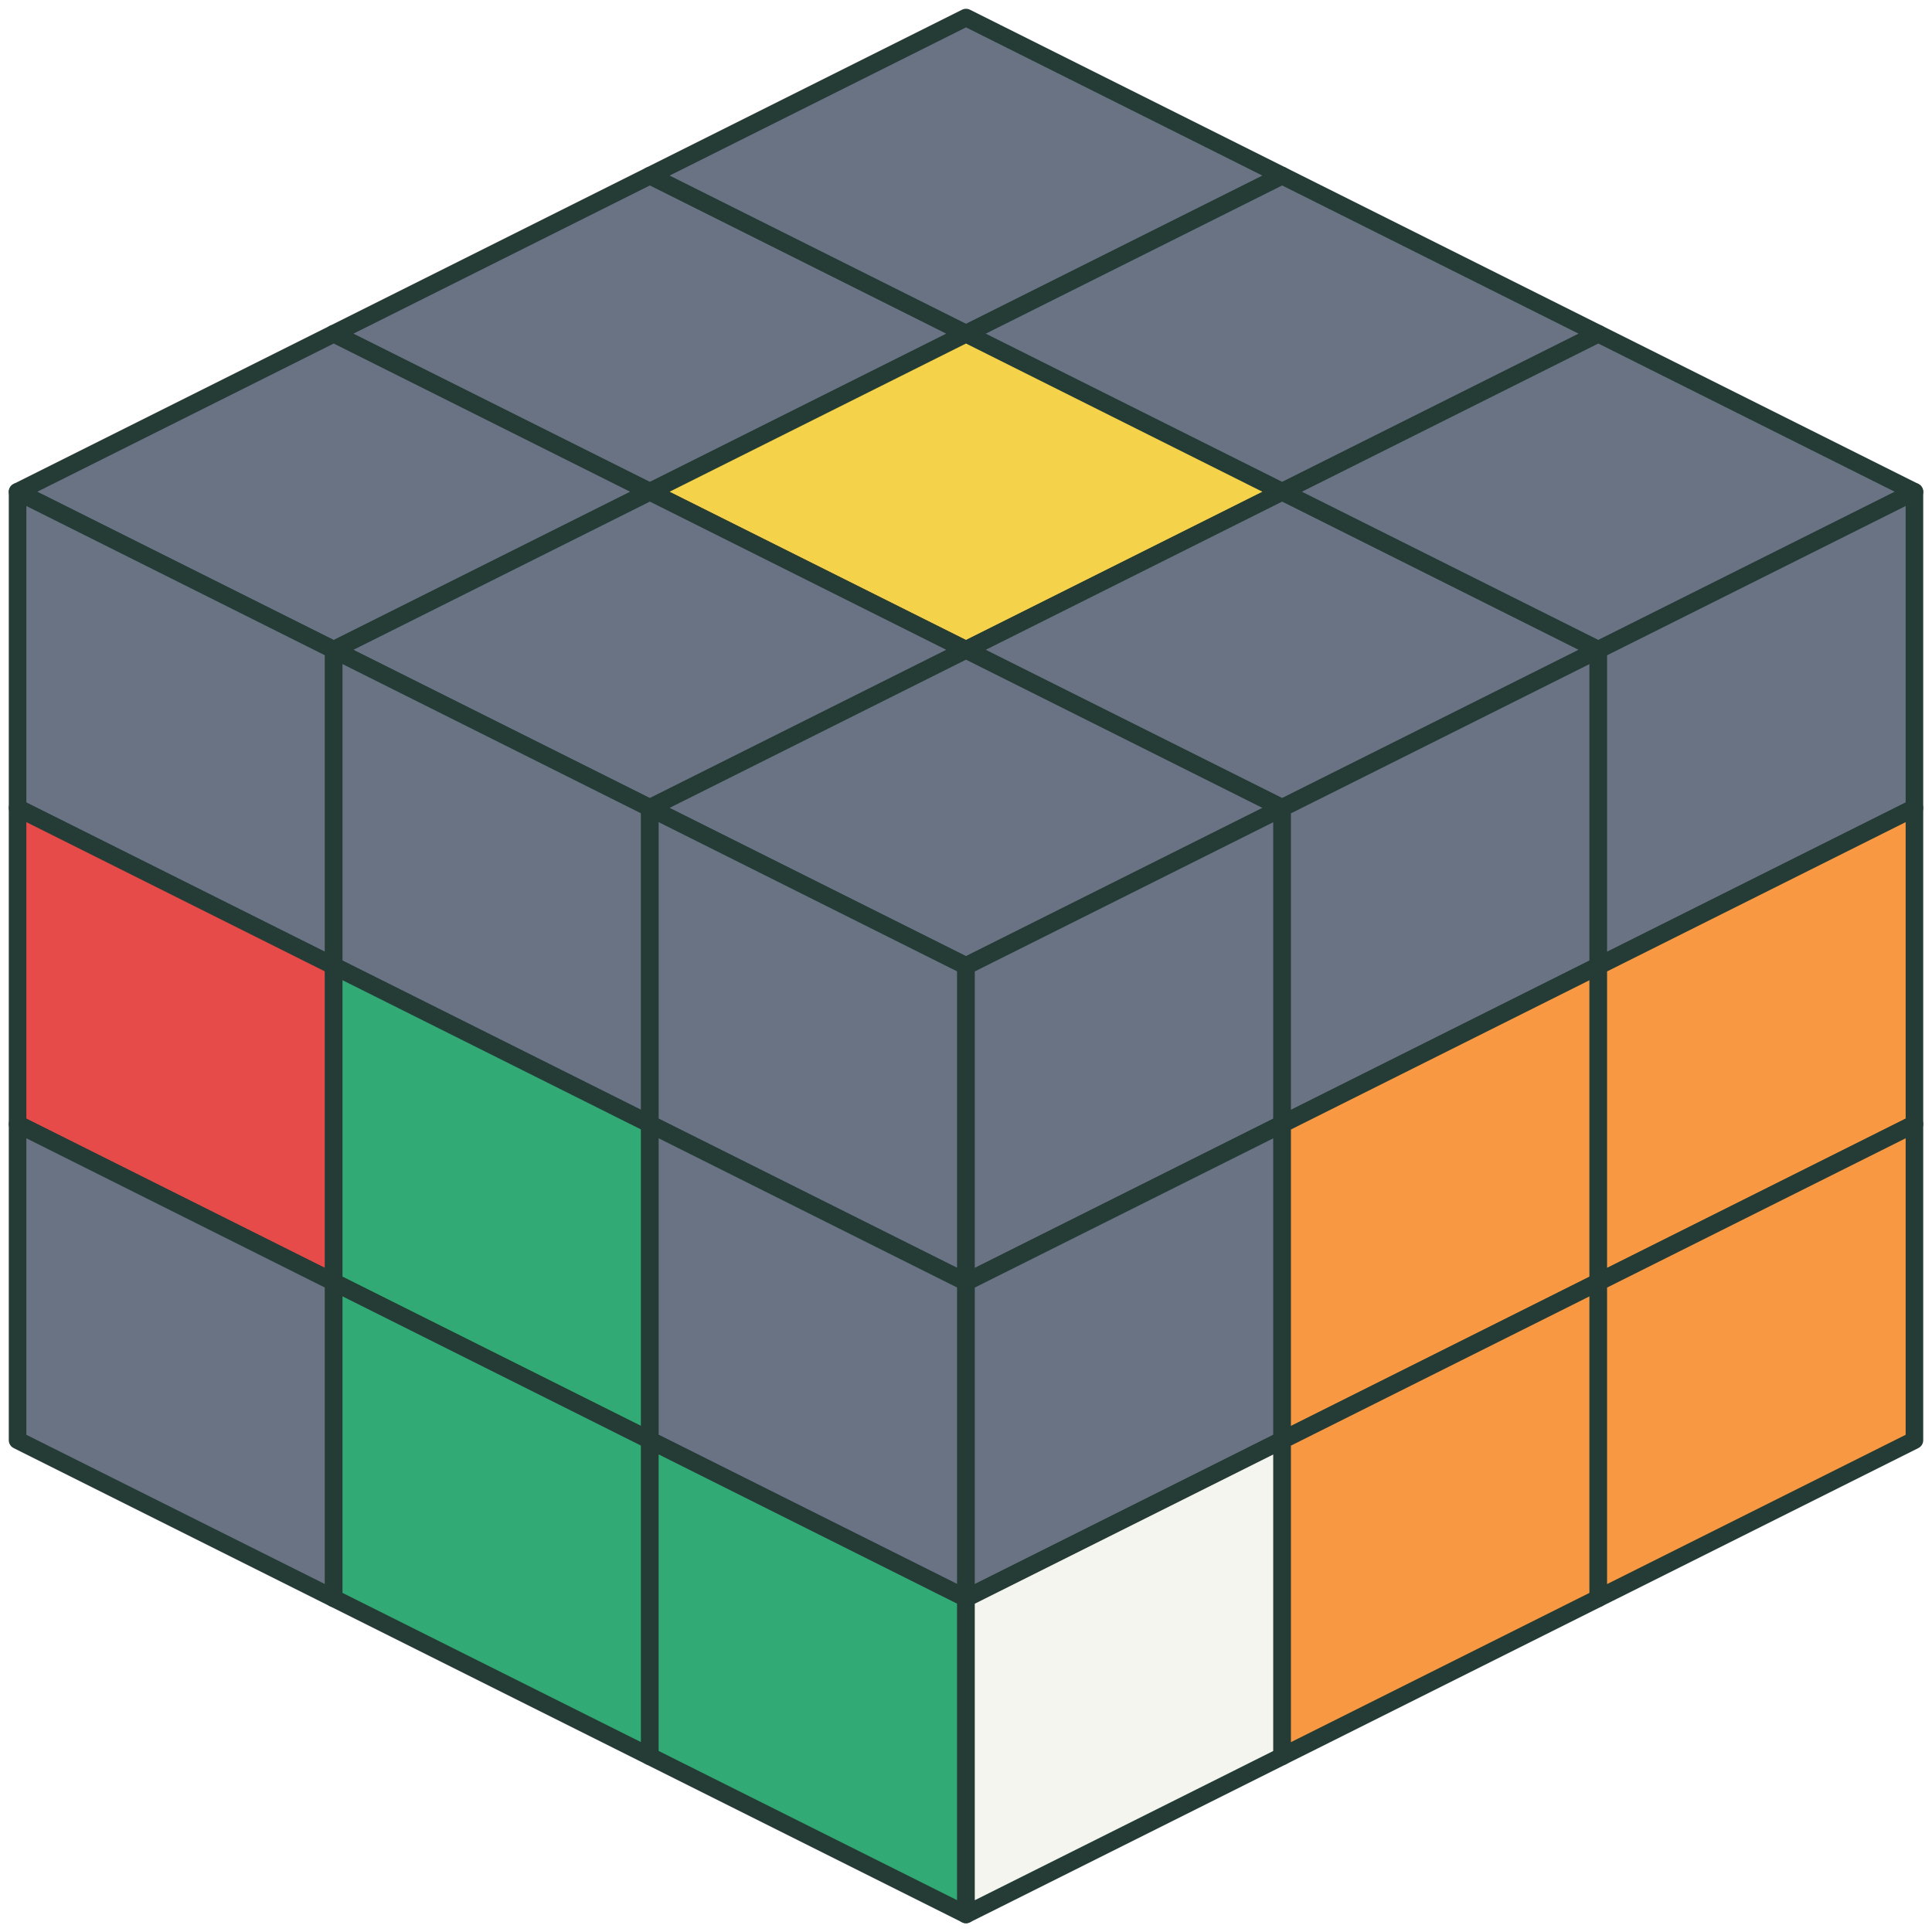
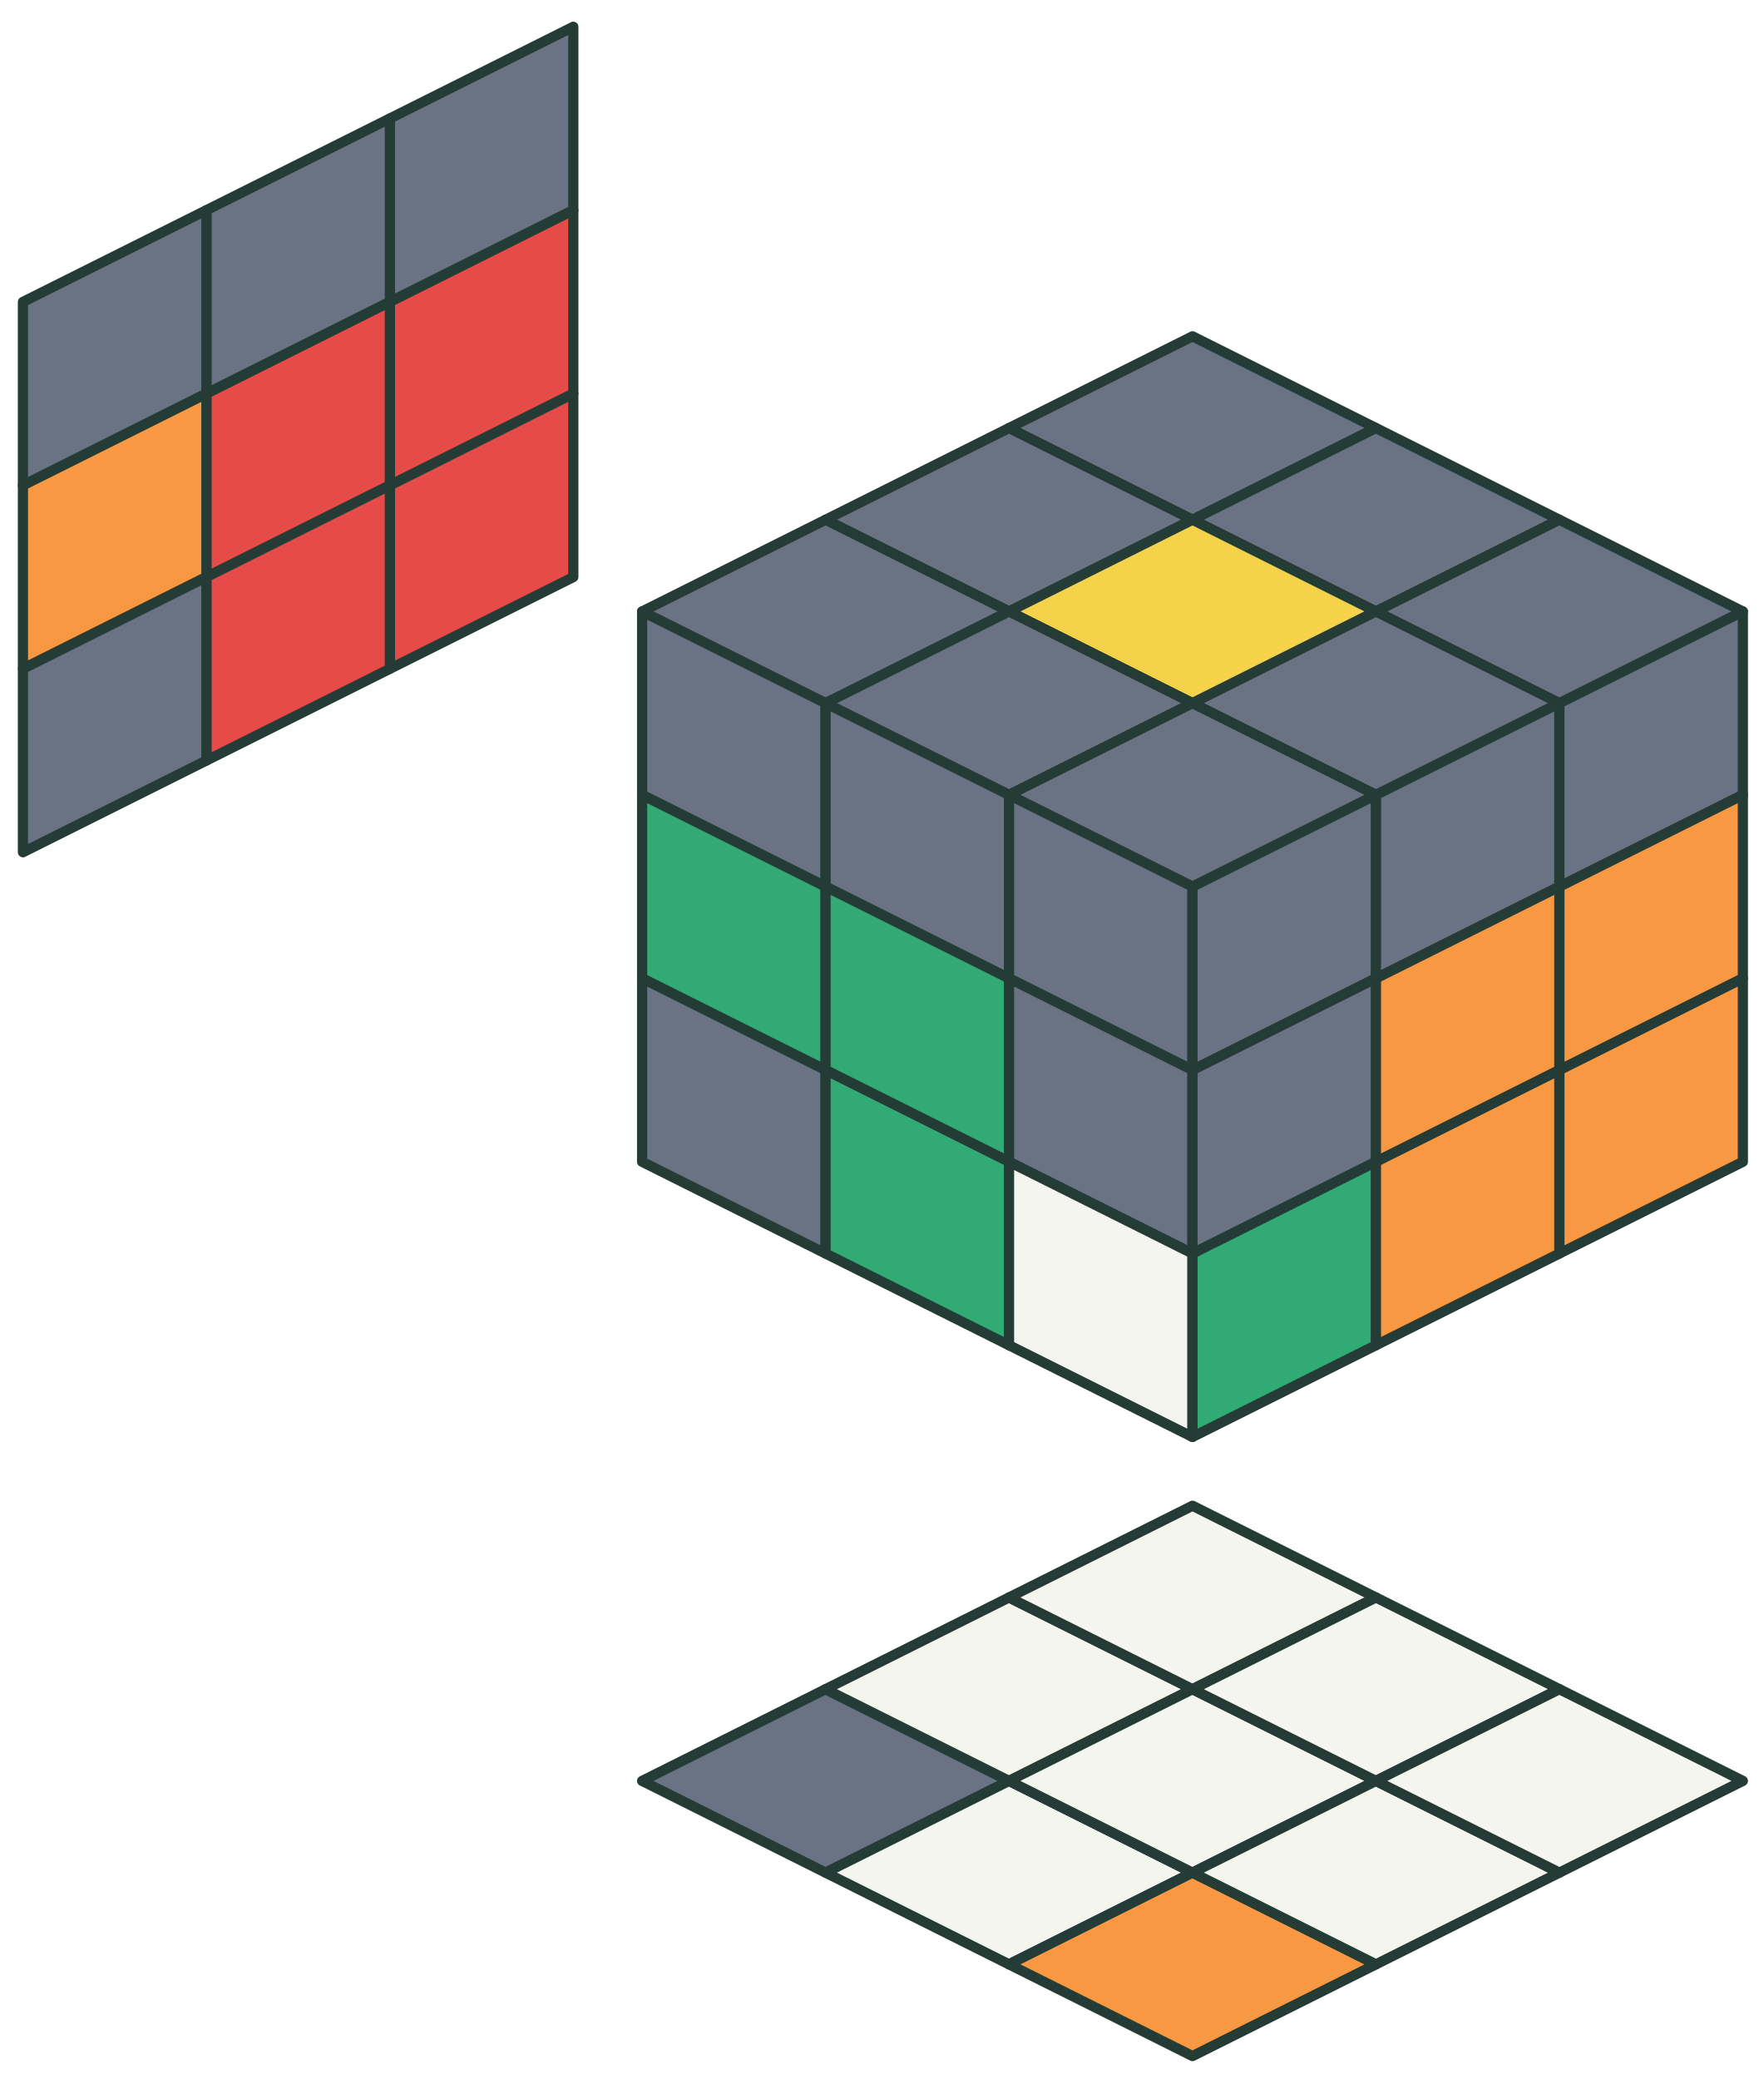
- <svg xmlns="http://www.w3.org/2000/svg" class="database-case-image" viewBox="0 0 110 110" role="img" aria-label="OF2L 9 case">
-   <g>
+ <svg xmlns="http://www.w3.org/2000/svg" class="database-case-image database-case-image--mirrored" viewBox="-62 -32 173 204" role="img" aria-label="OF2L 9 case" aria-description="Floating mirrored faces reveal target F2L stickers hidden on the cube.">
+   <g data-mirrored-face="L">
+     <polygon data-facelet="36" points="-5.75,-29.375 -23.75,-20.375 -23.75,-2.375 -5.75,-11.375" fill="#697384" stroke="#243c35" stroke-width="1" stroke-linejoin="round" />
+     <polygon data-facelet="37" points="-23.75,-20.375 -41.75,-11.375 -41.75,6.625 -23.75,-2.375" fill="#697384" stroke="#243c35" stroke-width="1" stroke-linejoin="round" />
+     <polygon data-facelet="38" points="-41.75,-11.375 -59.75,-2.375 -59.75,15.625 -41.75,6.625" fill="#697384" stroke="#243c35" stroke-width="1" stroke-linejoin="round" />
+     <polygon data-facelet="39" points="-5.75,-11.375 -23.75,-2.375 -23.75,15.625 -5.75,6.625" fill="#e64b49" stroke="#243c35" stroke-width="1" stroke-linejoin="round" />
+     <polygon data-facelet="40" points="-23.75,-2.375 -41.75,6.625 -41.75,24.625 -23.75,15.625" fill="#e64b49" stroke="#243c35" stroke-width="1" stroke-linejoin="round" />
+     <polygon data-facelet="41" points="-41.75,6.625 -59.75,15.625 -59.75,33.625 -41.75,24.625" fill="#f89842" stroke="#243c35" stroke-width="1" stroke-linejoin="round" />
+     <polygon data-facelet="42" points="-5.75,6.625 -23.75,15.625 -23.75,33.625 -5.75,24.625" fill="#e64b49" stroke="#243c35" stroke-width="1" stroke-linejoin="round" />
+     <polygon data-facelet="43" points="-23.75,15.625 -41.75,24.625 -41.75,42.625 -23.75,33.625" fill="#e64b49" stroke="#243c35" stroke-width="1" stroke-linejoin="round" />
+     <polygon data-facelet="44" points="-41.75,24.625 -59.75,33.625 -59.75,51.625 -41.75,42.625" fill="#697384" stroke="#243c35" stroke-width="1" stroke-linejoin="round" />
+   </g>
+   <g data-mirrored-face="D">
+     <polygon data-facelet="27" points="1,142.75 19,151.75 37,142.75 19,133.75" fill="#697384" stroke="#243c35" stroke-width="1" stroke-linejoin="round" />
+     <polygon data-facelet="28" points="19,151.75 37,160.75 55,151.75 37,142.75" fill="#f5f5ef" stroke="#243c35" stroke-width="1" stroke-linejoin="round" />
+     <polygon data-facelet="29" points="37,160.75 55,169.75 73,160.75 55,151.75" fill="#f89842" stroke="#243c35" stroke-width="1" stroke-linejoin="round" />
+     <polygon data-facelet="30" points="19,133.75 37,142.75 55,133.75 37,124.75" fill="#f5f5ef" stroke="#243c35" stroke-width="1" stroke-linejoin="round" />
+     <polygon data-facelet="31" points="37,142.75 55,151.75 73,142.75 55,133.75" fill="#f5f5ef" stroke="#243c35" stroke-width="1" stroke-linejoin="round" />
+     <polygon data-facelet="32" points="55,151.75 73,160.75 91,151.75 73,142.75" fill="#f5f5ef" stroke="#243c35" stroke-width="1" stroke-linejoin="round" />
+     <polygon data-facelet="33" points="37,124.75 55,133.75 73,124.75 55,115.75" fill="#f5f5ef" stroke="#243c35" stroke-width="1" stroke-linejoin="round" />
+     <polygon data-facelet="34" points="55,133.75 73,142.75 91,133.75 73,124.75" fill="#f5f5ef" stroke="#243c35" stroke-width="1" stroke-linejoin="round" />
+     <polygon data-facelet="35" points="73,142.75 91,151.75 109,142.75 91,133.75" fill="#f5f5ef" stroke="#243c35" stroke-width="1" stroke-linejoin="round" />
+   </g>
+   <g data-visible-face="U">
    <polygon data-facelet="0" points="55,1 73,10 55,19 37,10" fill="#697384" stroke="#243c35" stroke-width="1" stroke-linejoin="round" />
    <polygon data-facelet="1" points="73,10 91,19 73,28 55,19" fill="#697384" stroke="#243c35" stroke-width="1" stroke-linejoin="round" />
    <polygon data-facelet="2" points="91,19 109,28 91,37 73,28" fill="#697384" stroke="#243c35" stroke-width="1" stroke-linejoin="round" />
    <polygon data-facelet="3" points="37,10 55,19 37,28 19,19" fill="#697384" stroke="#243c35" stroke-width="1" stroke-linejoin="round" />
    <polygon data-facelet="4" points="55,19 73,28 55,37 37,28" fill="#f4d34b" stroke="#243c35" stroke-width="1" stroke-linejoin="round" />
    <polygon data-facelet="5" points="73,28 91,37 73,46 55,37" fill="#697384" stroke="#243c35" stroke-width="1" stroke-linejoin="round" />
    <polygon data-facelet="6" points="19,19 37,28 19,37 1,28" fill="#697384" stroke="#243c35" stroke-width="1" stroke-linejoin="round" />
    <polygon data-facelet="7" points="37,28 55,37 37,46 19,37" fill="#697384" stroke="#243c35" stroke-width="1" stroke-linejoin="round" />
    <polygon data-facelet="8" points="55,37 73,46 55,55 37,46" fill="#697384" stroke="#243c35" stroke-width="1" stroke-linejoin="round" />
  </g>
-   <g>
+   <g data-visible-face="F">
    <polygon data-facelet="18" points="1,28 19,37 19,55 1,46" fill="#697384" stroke="#243c35" stroke-width="1" stroke-linejoin="round" />
    <polygon data-facelet="19" points="19,37 37,46 37,64 19,55" fill="#697384" stroke="#243c35" stroke-width="1" stroke-linejoin="round" />
    <polygon data-facelet="20" points="37,46 55,55 55,73 37,64" fill="#697384" stroke="#243c35" stroke-width="1" stroke-linejoin="round" />
-     <polygon data-facelet="21" points="1,46 19,55 19,73 1,64" fill="#e64b49" stroke="#243c35" stroke-width="1" stroke-linejoin="round" />
+     <polygon data-facelet="21" points="1,46 19,55 19,73 1,64" fill="#32aa75" stroke="#243c35" stroke-width="1" stroke-linejoin="round" />
    <polygon data-facelet="22" points="19,55 37,64 37,82 19,73" fill="#32aa75" stroke="#243c35" stroke-width="1" stroke-linejoin="round" />
    <polygon data-facelet="23" points="37,64 55,73 55,91 37,82" fill="#697384" stroke="#243c35" stroke-width="1" stroke-linejoin="round" />
    <polygon data-facelet="24" points="1,64 19,73 19,91 1,82" fill="#697384" stroke="#243c35" stroke-width="1" stroke-linejoin="round" />
    <polygon data-facelet="25" points="19,73 37,82 37,100 19,91" fill="#32aa75" stroke="#243c35" stroke-width="1" stroke-linejoin="round" />
-     <polygon data-facelet="26" points="37,82 55,91 55,109 37,100" fill="#32aa75" stroke="#243c35" stroke-width="1" stroke-linejoin="round" />
+     <polygon data-facelet="26" points="37,82 55,91 55,109 37,100" fill="#f5f5ef" stroke="#243c35" stroke-width="1" stroke-linejoin="round" />
  </g>
-   <g>
+   <g data-visible-face="R">
    <polygon data-facelet="9" points="55,55 73,46 73,64 55,73" fill="#697384" stroke="#243c35" stroke-width="1" stroke-linejoin="round" />
    <polygon data-facelet="10" points="73,46 91,37 91,55 73,64" fill="#697384" stroke="#243c35" stroke-width="1" stroke-linejoin="round" />
    <polygon data-facelet="11" points="91,37 109,28 109,46 91,55" fill="#697384" stroke="#243c35" stroke-width="1" stroke-linejoin="round" />
    <polygon data-facelet="12" points="55,73 73,64 73,82 55,91" fill="#697384" stroke="#243c35" stroke-width="1" stroke-linejoin="round" />
    <polygon data-facelet="13" points="73,64 91,55 91,73 73,82" fill="#f89842" stroke="#243c35" stroke-width="1" stroke-linejoin="round" />
    <polygon data-facelet="14" points="91,55 109,46 109,64 91,73" fill="#f89842" stroke="#243c35" stroke-width="1" stroke-linejoin="round" />
-     <polygon data-facelet="15" points="55,91 73,82 73,100 55,109" fill="#f5f5ef" stroke="#243c35" stroke-width="1" stroke-linejoin="round" />
+     <polygon data-facelet="15" points="55,91 73,82 73,100 55,109" fill="#32aa75" stroke="#243c35" stroke-width="1" stroke-linejoin="round" />
    <polygon data-facelet="16" points="73,82 91,73 91,91 73,100" fill="#f89842" stroke="#243c35" stroke-width="1" stroke-linejoin="round" />
    <polygon data-facelet="17" points="91,73 109,64 109,82 91,91" fill="#f89842" stroke="#243c35" stroke-width="1" stroke-linejoin="round" />
  </g>
</svg>
